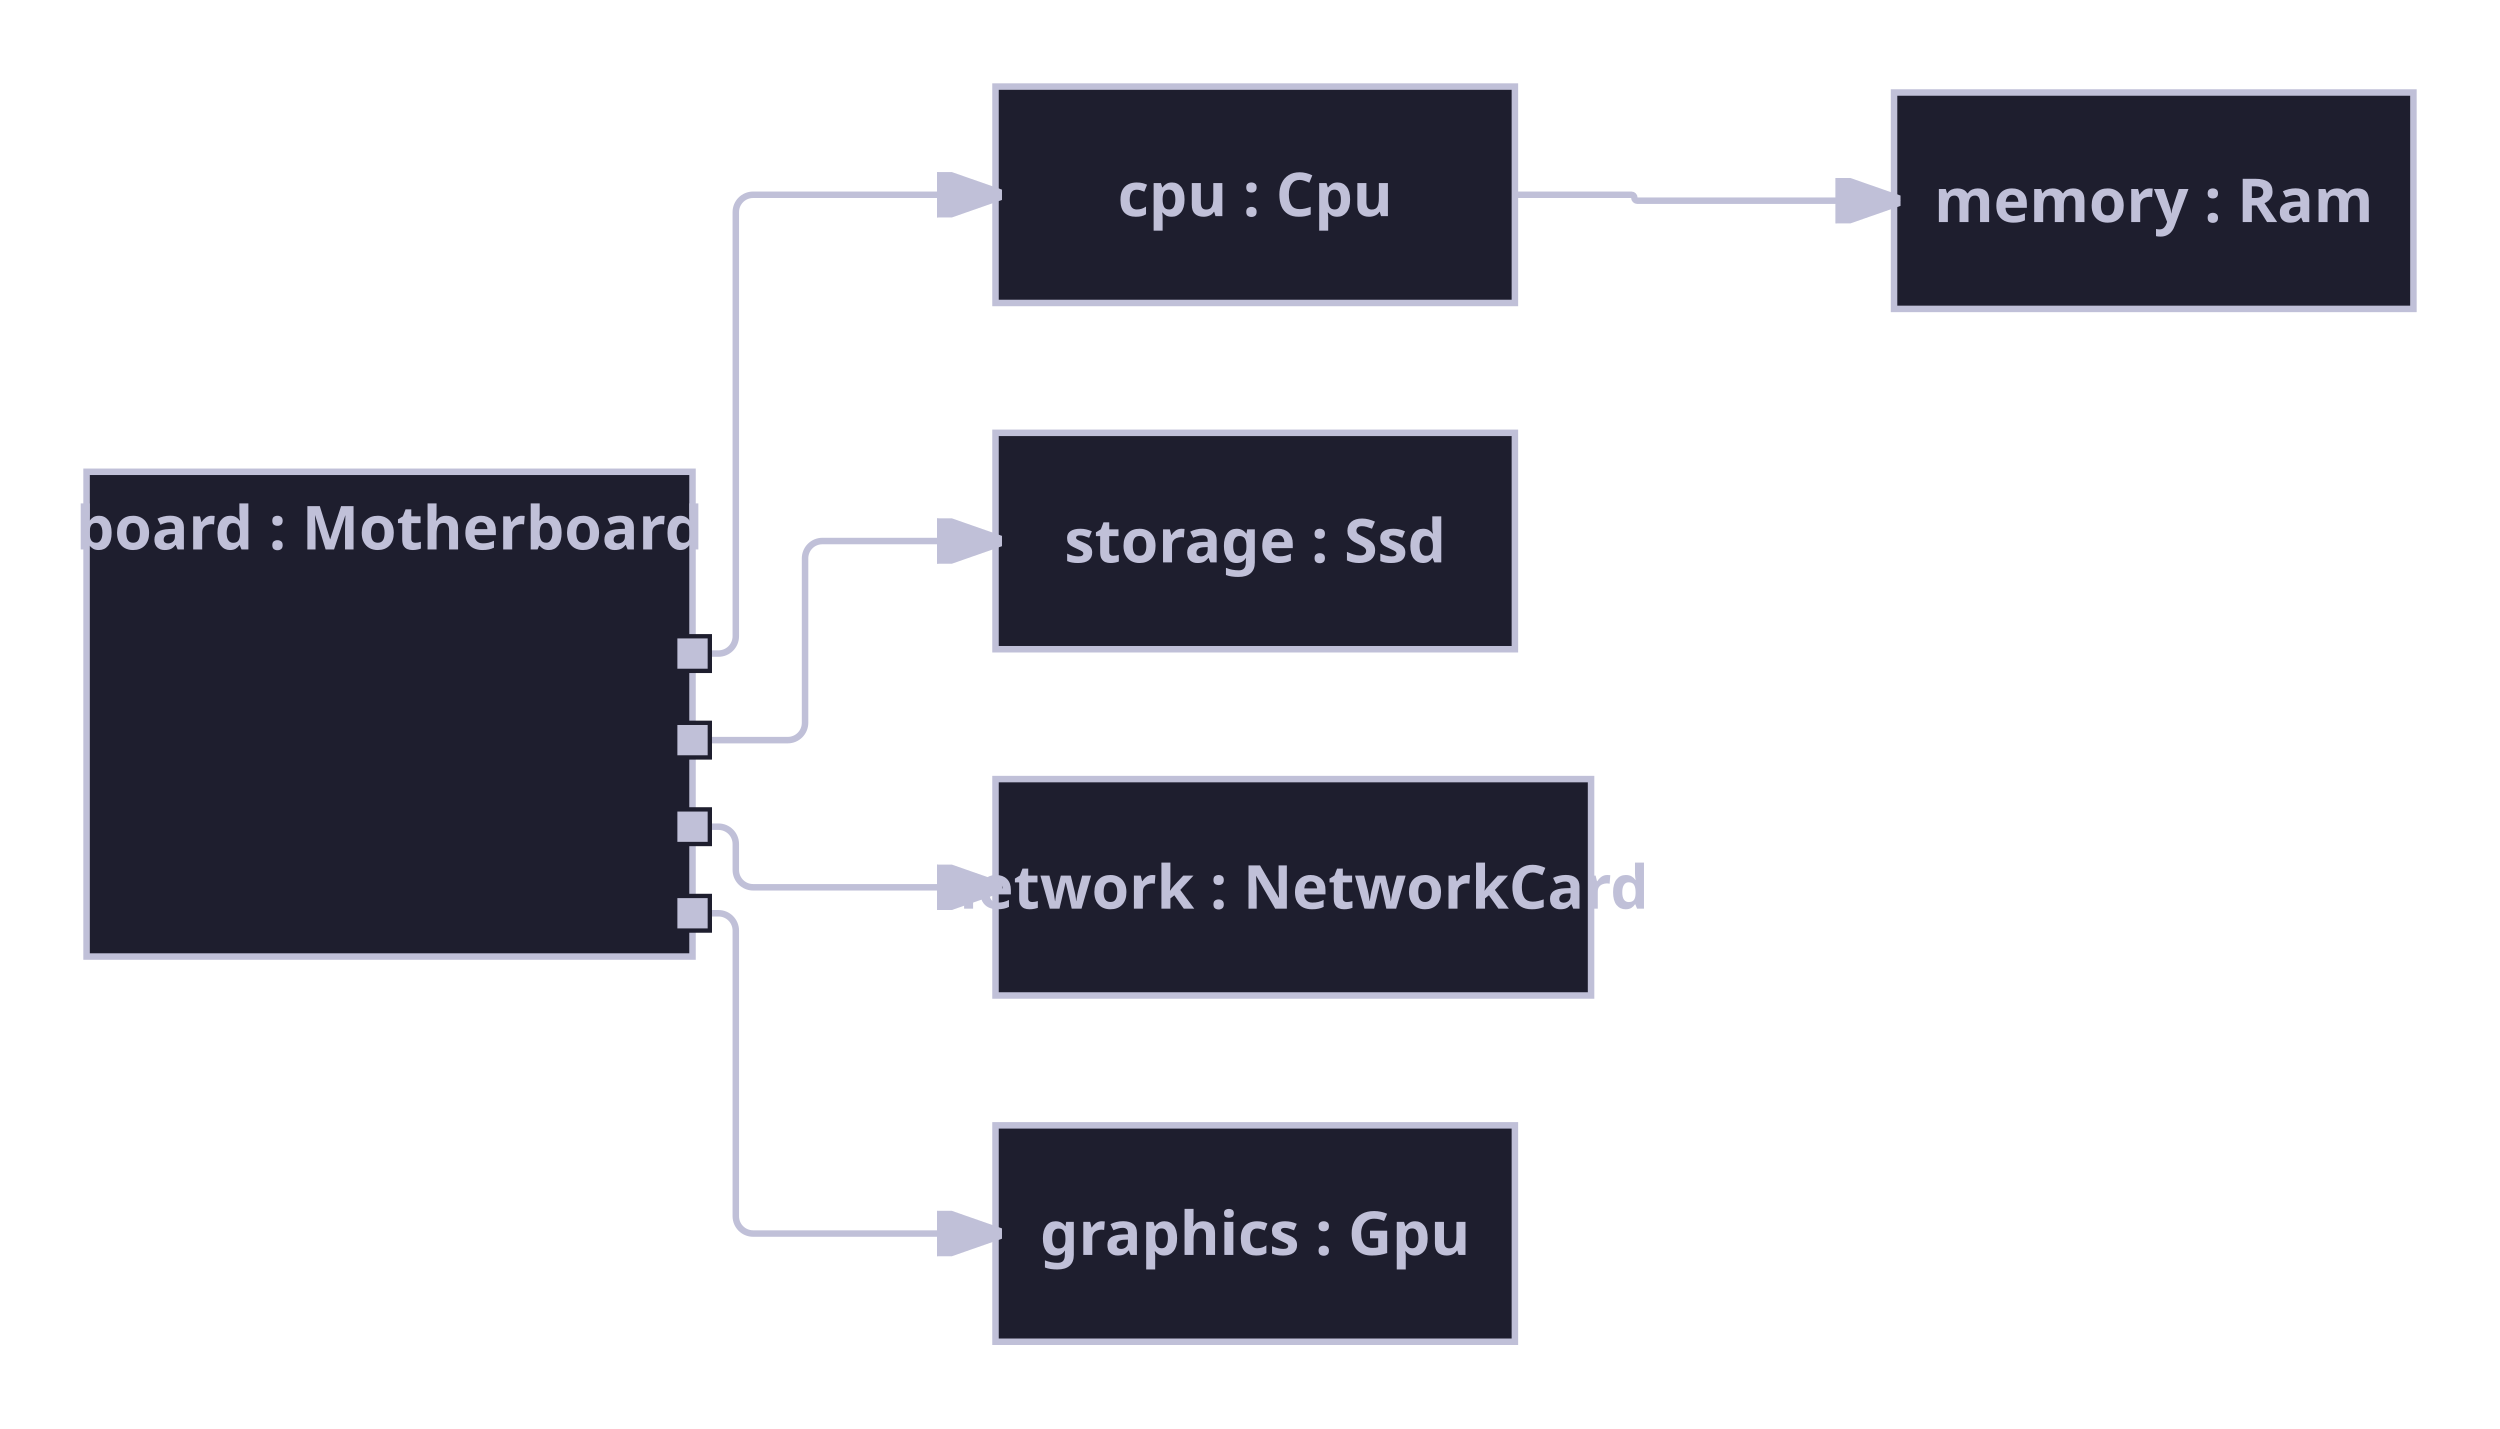
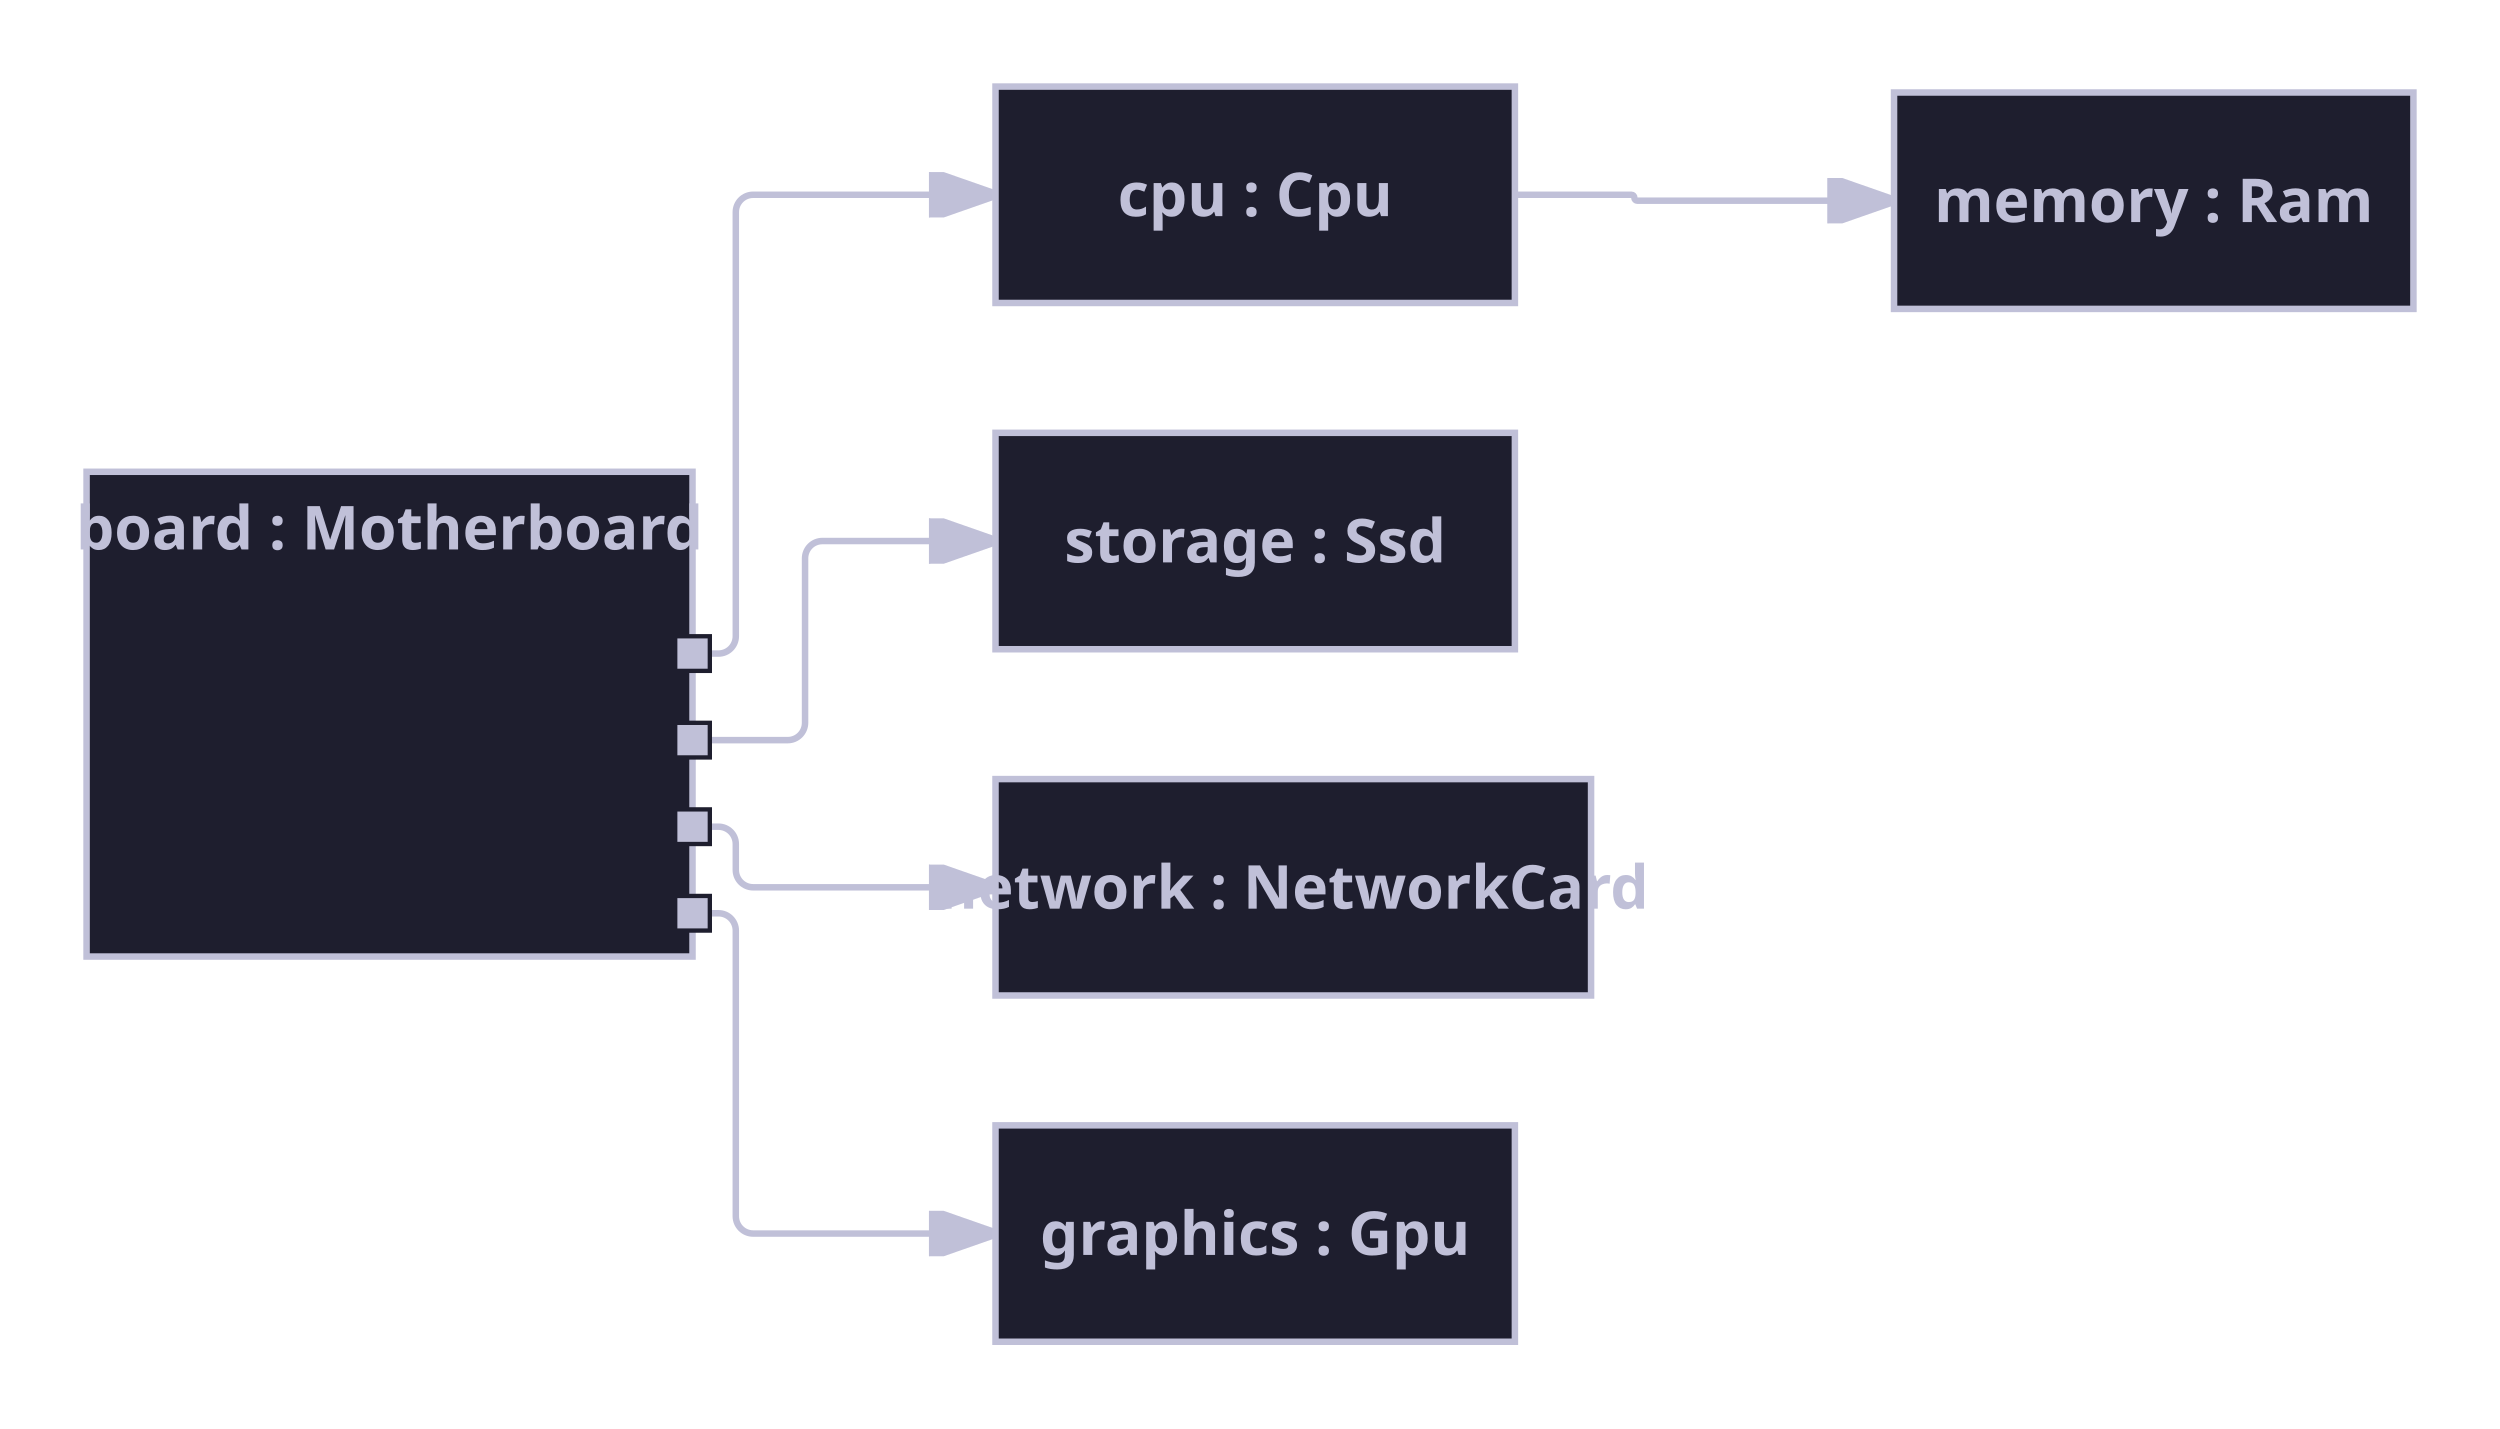
<svg xmlns="http://www.w3.org/2000/svg" width="577.60" height="330.00" viewBox="0 0 577.60 330.00">
  <defs>
-     <marker id="line-end-open-chevron" markerWidth="10" markerHeight="7" refX="9" refY="3.5" orient="auto">
-       <polyline points="0 0, 10 3.5, 0 7" fill="none" stroke="#C0C0D8" stroke-width="1.50" />
+     <marker id="line-end-open-chevron" markerWidth="10.248" markerHeight="7" refX="10.248" refY="3.5" orient="auto">
+       <polyline points="0 0, 10 3.5, 0 7" fill="none" stroke="#C0C0D8" stroke-width="1.50" stroke-linejoin="bevel" />
    </marker>
-     <marker id="line-end-hollow-triangle" markerWidth="10" markerHeight="7" refX="9" refY="3.5" orient="auto">
-       <polygon points="0 0, 10 3.5, 0 7" fill="#1E1E2E" stroke="#C0C0D8" stroke-width="1.50" />
+     <marker id="line-end-hollow-triangle" markerWidth="10.248" markerHeight="7" refX="10.248" refY="3.5" orient="auto">
+       <polygon points="0 0, 10 3.5, 0 7" fill="#1E1E2E" stroke="#C0C0D8" stroke-width="1.50" stroke-linejoin="bevel" />
    </marker>
-     <marker id="line-end-filled-arrow" markerWidth="10" markerHeight="7" refX="9" refY="3.5" orient="auto">
-       <polygon points="0 0, 10 3.5, 0 7" fill="#C0C0D8" stroke="#C0C0D8" stroke-width="1.50" />
+     <marker id="line-end-filled-arrow" markerWidth="10.248" markerHeight="7" refX="10.248" refY="3.5" orient="auto">
+       <polygon points="0 0, 10 3.5, 0 7" fill="#C0C0D8" stroke="#C0C0D8" stroke-width="1.50" stroke-linejoin="bevel" />
    </marker>
-     <marker id="line-end-hollow-triangle-crossbar" markerWidth="14.5" markerHeight="7" refX="13.5" refY="3.5" orient="auto">
-       <polygon points="4.5 0, 14.5 3.5, 4.5 7" fill="#1E1E2E" stroke="#C0C0D8" stroke-width="1.50" />
+     <marker id="line-end-hollow-triangle-crossbar" markerWidth="14.748" markerHeight="7" refX="14.748" refY="3.5" orient="auto">
+       <polygon points="4.5 0, 14.5 3.5, 4.5 7" fill="#1E1E2E" stroke="#C0C0D8" stroke-width="1.50" stroke-linejoin="bevel" />
      <line x1="1" y1="0" x2="1" y2="7" stroke="#C0C0D8" stroke-width="1.50" />
    </marker>
-     <marker id="line-end-hollow-diamond" markerWidth="14" markerHeight="8" refX="13" refY="4" orient="auto">
-       <polygon points="1 4, 7 0, 13 4, 7 8" fill="#1E1E2E" stroke="#C0C0D8" stroke-width="1.50" />
+     <marker id="line-end-hollow-diamond" markerWidth="14" markerHeight="8" refX="13.416" refY="4" orient="auto">
+       <polygon points="1 4, 7 0, 13 4, 7 8" fill="#1E1E2E" stroke="#C0C0D8" stroke-width="1.50" stroke-linejoin="bevel" />
    </marker>
-     <marker id="line-end-filled-diamond" markerWidth="14" markerHeight="8" refX="13" refY="4" orient="auto">
-       <polygon points="1 4, 7 0, 13 4, 7 8" fill="#C0C0D8" stroke="#C0C0D8" stroke-width="1.50" />
+     <marker id="line-end-filled-diamond" markerWidth="14" markerHeight="8" refX="13.416" refY="4" orient="auto">
+       <polygon points="1 4, 7 0, 13 4, 7 8" fill="#C0C0D8" stroke="#C0C0D8" stroke-width="1.50" stroke-linejoin="bevel" />
    </marker>
-     <marker id="line-end-circle" markerWidth="10" markerHeight="10" refX="9" refY="5" orient="auto">
+     <marker id="line-end-circle" markerWidth="10" markerHeight="10" refX="9.75" refY="5" orient="auto">
      <circle cx="5" cy="5" r="4" fill="#1E1E2E" stroke="#C0C0D8" stroke-width="1.50" />
    </marker>
-     <marker id="line-end-bar" markerWidth="4" markerHeight="12" refX="2" refY="6" orient="auto">
+     <marker id="line-end-bar" markerWidth="4" markerHeight="12" refX="2.75" refY="6" orient="auto">
      <line x1="2" y1="0" x2="2" y2="12" stroke="#C0C0D8" stroke-width="1.50" />
    </marker>
    <filter id="label-bg" x="-0.05" y="-0.05" width="1.1" height="1.1">
      <feFlood flood-color="#1E1E2E" />
      <feComposite in="SourceGraphic" operator="over" />
    </filter>
  </defs>
  <rect x="20.00" y="109.00" width="140.00" height="112.00" fill="#1E1E2E" stroke="#C0C0D8" stroke-width="1.50" />
  <text x="90.00" y="122.00" font-family="Noto Sans, sans-serif" font-size="14.00" font-weight="bold" fill="#C0C0D8" text-anchor="middle" dominant-baseline="middle" textLength="128.00" lengthAdjust="spacingAndGlyphs">board : Motherboard</text>
  <rect x="230.00" y="20.00" width="120.00" height="50.00" fill="#1E1E2E" stroke="#C0C0D8" stroke-width="1.50" />
  <text x="290.00" y="45.00" font-family="Noto Sans, sans-serif" font-size="14.00" font-weight="bold" fill="#C0C0D8" text-anchor="middle" dominant-baseline="middle">cpu : Cpu</text>
  <rect x="437.60" y="21.37" width="120.00" height="50.00" fill="#1E1E2E" stroke="#C0C0D8" stroke-width="1.50" />
  <text x="497.60" y="46.37" font-family="Noto Sans, sans-serif" font-size="14.00" font-weight="bold" fill="#C0C0D8" text-anchor="middle" dominant-baseline="middle">memory : Ram</text>
  <rect x="230.00" y="100.00" width="120.00" height="50.00" fill="#1E1E2E" stroke="#C0C0D8" stroke-width="1.50" />
  <text x="290.00" y="125.00" font-family="Noto Sans, sans-serif" font-size="14.00" font-weight="bold" fill="#C0C0D8" text-anchor="middle" dominant-baseline="middle" textLength="108.00" lengthAdjust="spacingAndGlyphs">storage : Ssd</text>
  <rect x="230.00" y="180.00" width="137.60" height="50.00" fill="#1E1E2E" stroke="#C0C0D8" stroke-width="1.50" />
  <text x="298.80" y="205.00" font-family="Noto Sans, sans-serif" font-size="14.00" font-weight="bold" fill="#C0C0D8" text-anchor="middle" dominant-baseline="middle" textLength="125.60" lengthAdjust="spacingAndGlyphs">network : NetworkCard</text>
  <rect x="230.00" y="260.00" width="120.00" height="50.00" fill="#1E1E2E" stroke="#C0C0D8" stroke-width="1.50" />
  <text x="290.00" y="285.00" font-family="Noto Sans, sans-serif" font-size="14.00" font-weight="bold" fill="#C0C0D8" text-anchor="middle" dominant-baseline="middle" textLength="108.00" lengthAdjust="spacingAndGlyphs">graphics : Gpu</text>
  <path d="M 160.00 151.00 L 166.00 151.00 A 4.00 4.00 0 0 0 170.00 147.00 L 170.00 49.00 A 4.00 4.00 0 0 1 174.00 45.00 L 230.00 45.00" fill="none" stroke="#C0C0D8" stroke-width="1.50" marker-end="url(#line-end-filled-arrow)" />
  <rect x="156.00" y="147.00" width="8.00" height="8.00" fill="#C0C0D8" stroke="#1E1E2E" stroke-width="1.00" />
  <path d="M 350.00 45.00 L 376.92 45.00 A 0.68 0.68 0 0 1 377.60 45.68 L 377.60 45.68 A 0.68 0.68 0 0 0 378.28 46.37 L 437.60 46.37" fill="none" stroke="#C0C0D8" stroke-width="1.50" marker-end="url(#line-end-filled-arrow)" />
  <path d="M 160.00 171.00 L 182.00 171.00 A 4.00 4.00 0 0 0 186.00 167.00 L 186.00 129.00 A 4.00 4.00 0 0 1 190.00 125.00 L 230.00 125.00" fill="none" stroke="#C0C0D8" stroke-width="1.50" marker-end="url(#line-end-filled-arrow)" />
  <rect x="156.00" y="167.00" width="8.00" height="8.00" fill="#C0C0D8" stroke="#1E1E2E" stroke-width="1.00" />
  <path d="M 160.00 191.00 L 166.00 191.00 A 4.00 4.00 0 0 1 170.00 195.00 L 170.00 201.00 A 4.00 4.00 0 0 0 174.00 205.00 L 230.00 205.00" fill="none" stroke="#C0C0D8" stroke-width="1.50" marker-end="url(#line-end-filled-arrow)" />
  <rect x="156.00" y="187.00" width="8.00" height="8.00" fill="#C0C0D8" stroke="#1E1E2E" stroke-width="1.00" />
  <path d="M 160.00 211.00 L 166.00 211.00 A 4.00 4.00 0 0 1 170.00 215.00 L 170.00 281.00 A 4.00 4.00 0 0 0 174.00 285.00 L 230.00 285.00" fill="none" stroke="#C0C0D8" stroke-width="1.50" marker-end="url(#line-end-filled-arrow)" />
  <rect x="156.00" y="207.00" width="8.00" height="8.00" fill="#C0C0D8" stroke="#1E1E2E" stroke-width="1.00" />
</svg>
